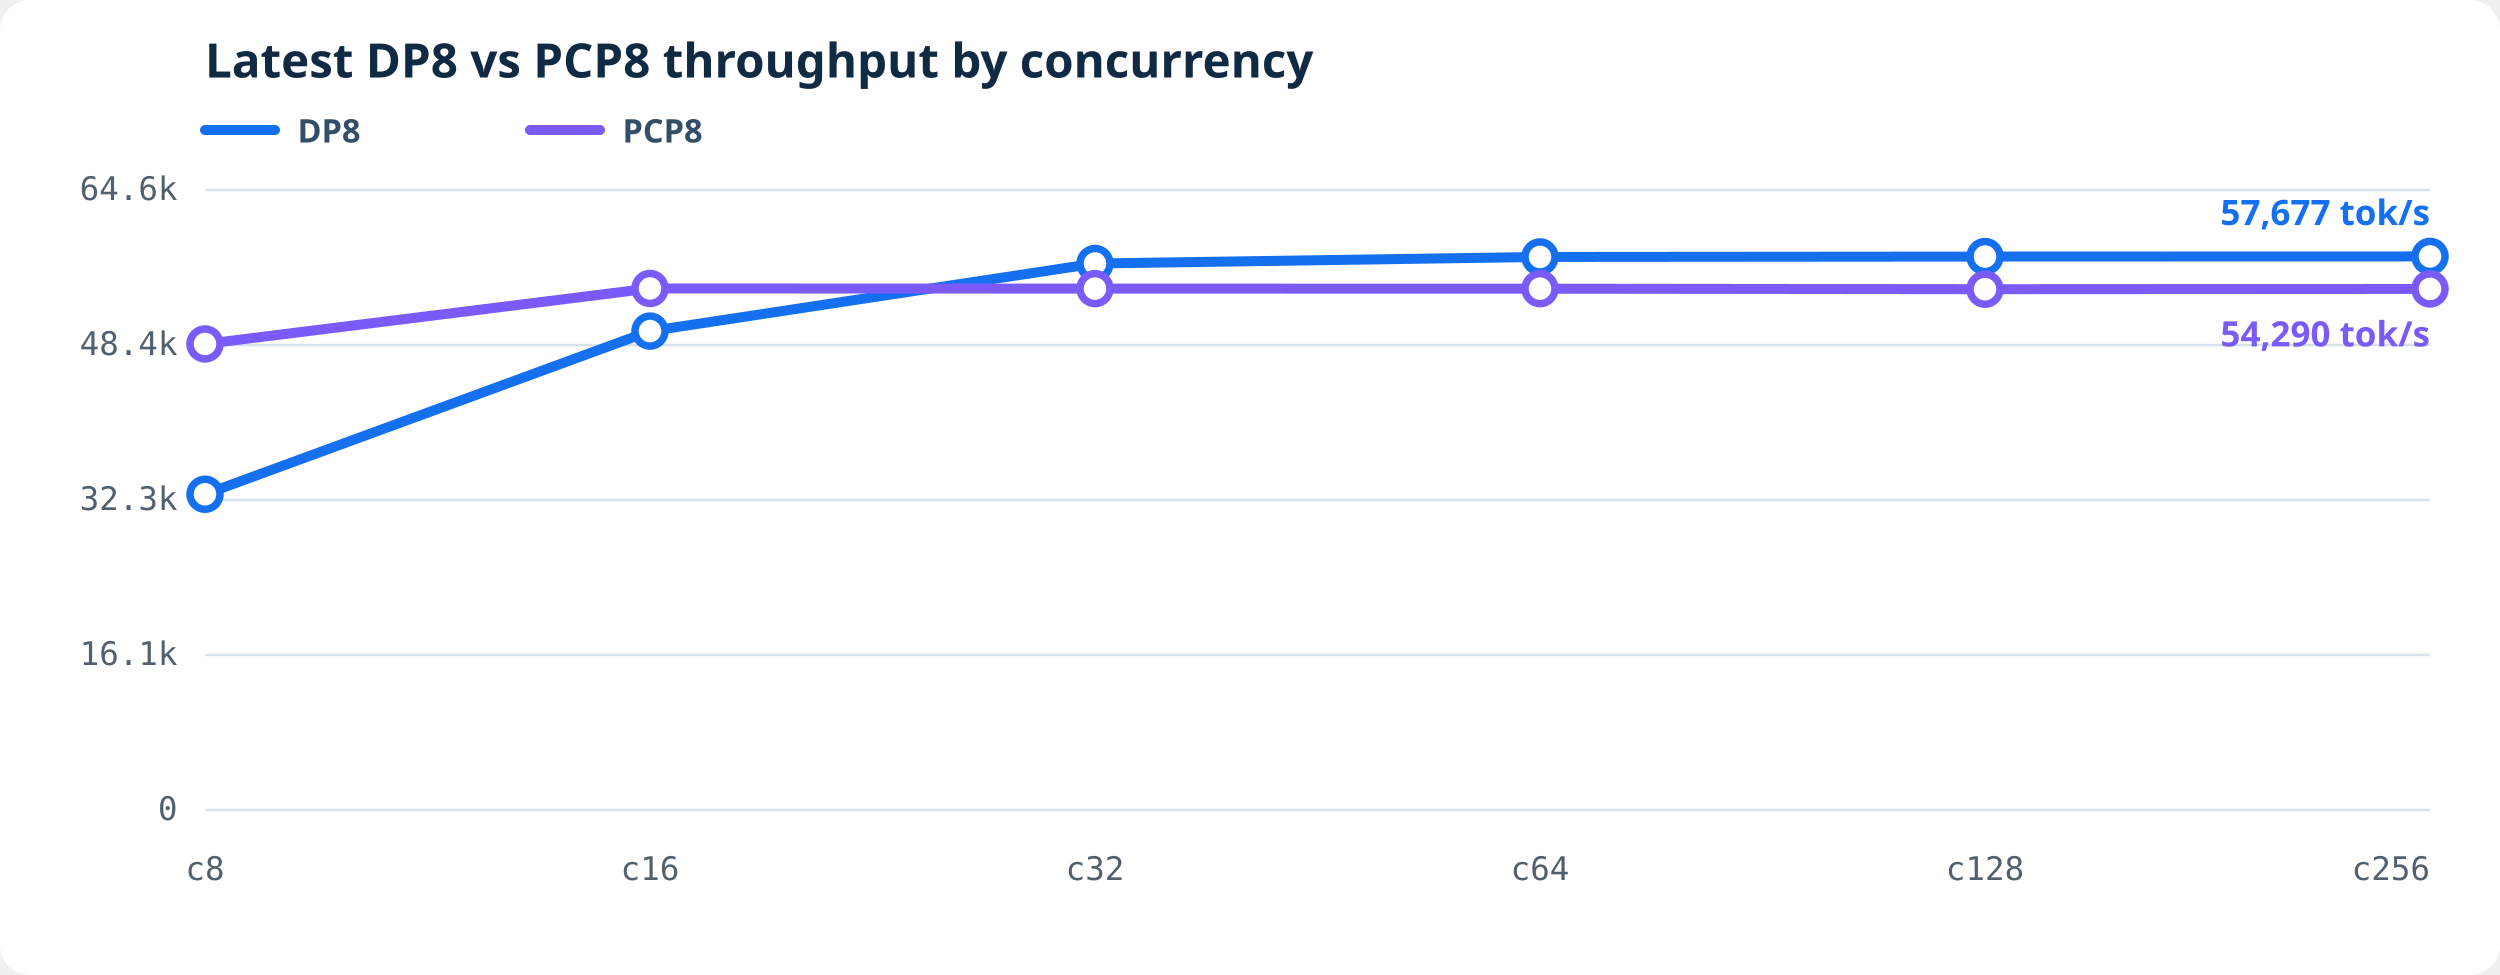
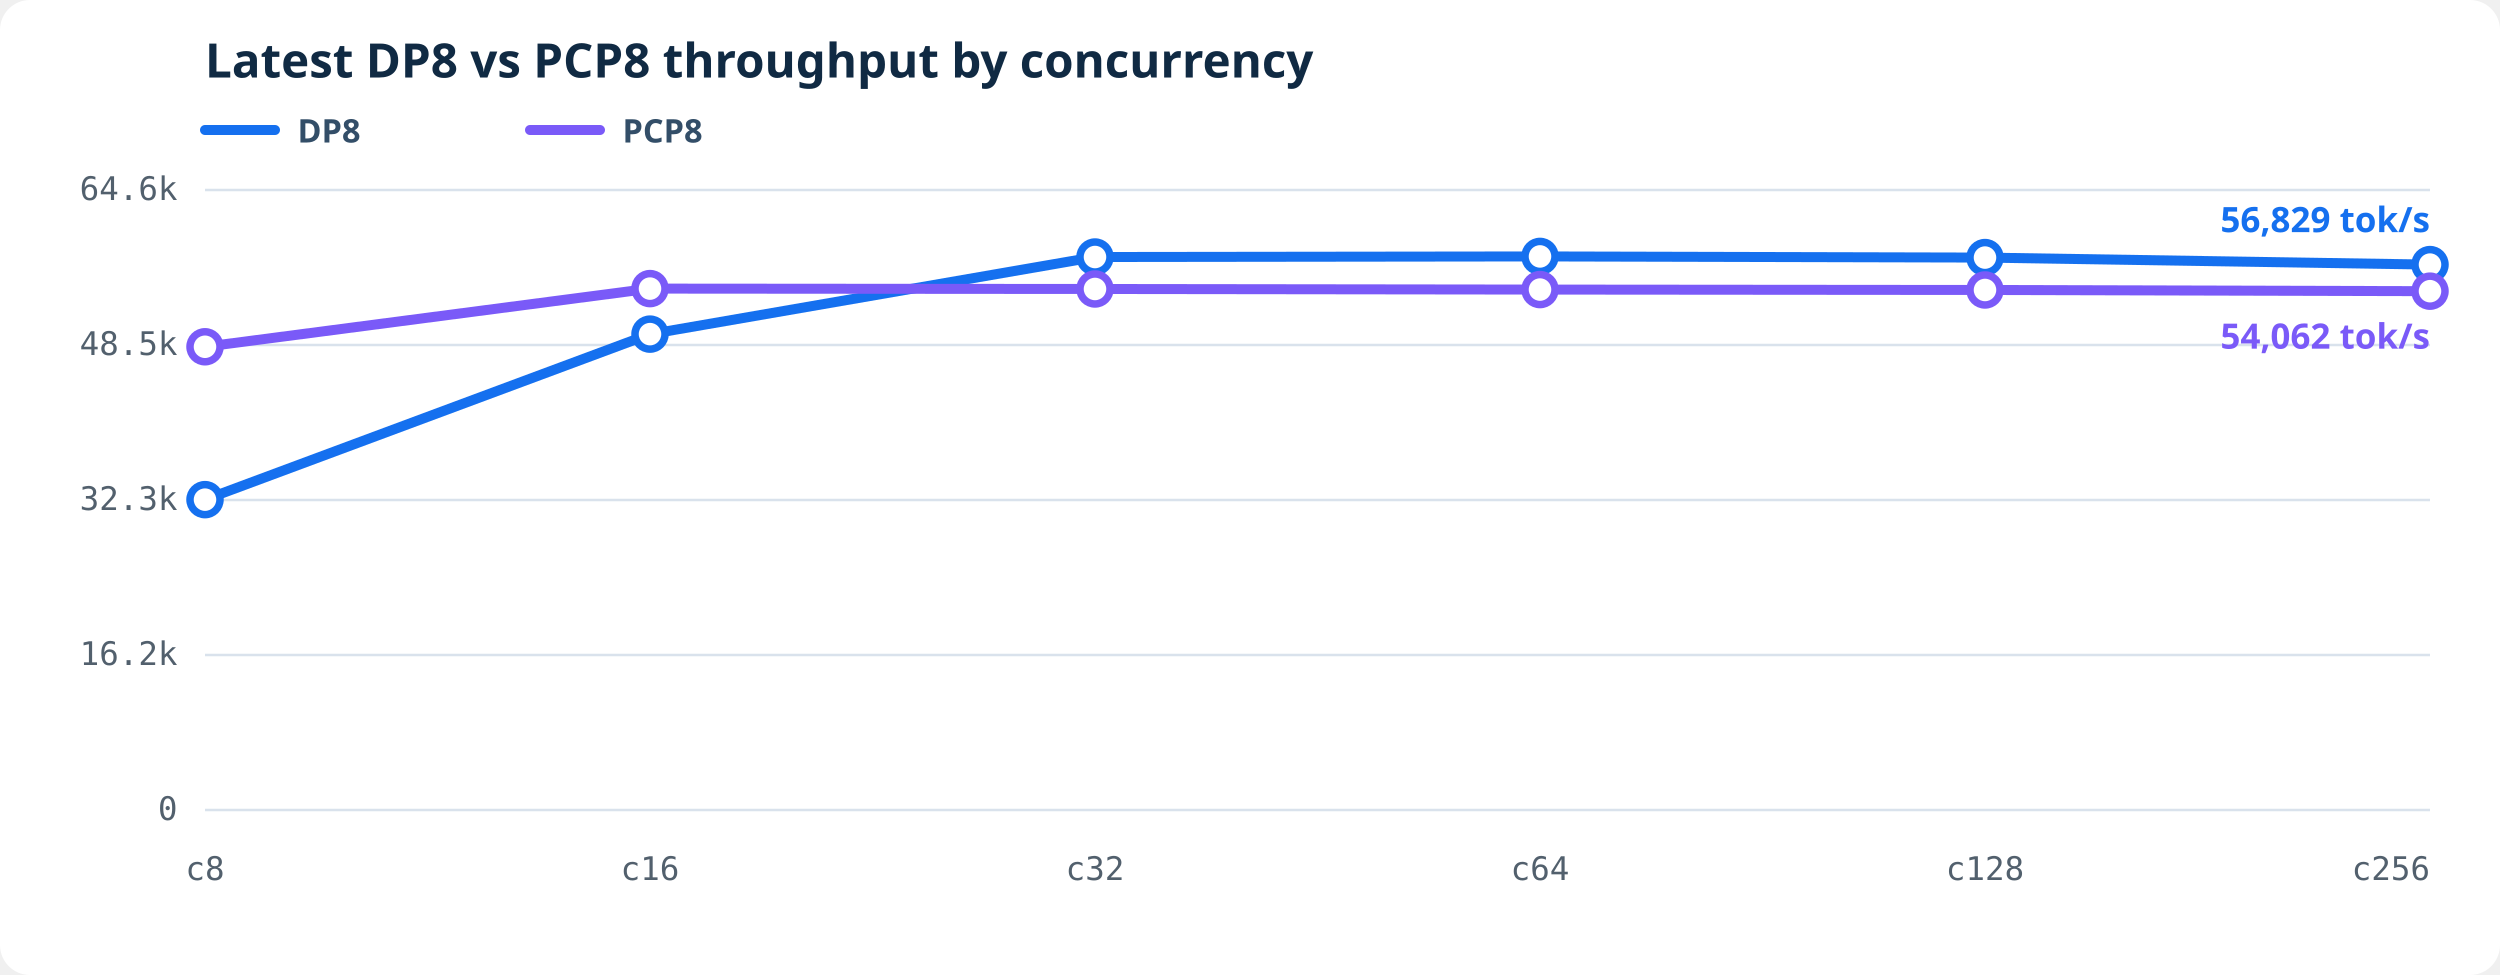
<svg xmlns="http://www.w3.org/2000/svg" viewBox="0 0 1000 390" role="img" aria-labelledby="throughput-title throughput-desc">
  <style>.bg{fill:#fff}.grid{stroke:#d9e2ec;stroke-width:1}.axis{fill:#52606d;font:13px ui-monospace,SFMono-Regular,Consolas,monospace}.heading{fill:#102a43;font:600 19px system-ui,sans-serif}.line{fill:none;stroke-width:4;stroke-linejoin:round;stroke-linecap:round}.dot{fill:#fff;stroke-width:3}.latest{stroke-width:3}.legend{fill:#334e68;font:600 13px system-ui,sans-serif}.value{font:600 14px system-ui,sans-serif}</style>
  <rect class="bg" width="1000" height="390" rx="12" />
  <text class="heading" x="82" y="31">Latest DP8 vs PCP8 throughput by concurrency</text>
  <line x1="82" y1="52" x2="110" y2="52" stroke="#1570ef" stroke-width="4" stroke-linecap="round" />
  <text class="legend" x="119" y="57">DP8</text>
  <line x1="212" y1="52" x2="240" y2="52" stroke="#7a5af8" stroke-width="4" stroke-linecap="round" />
  <text class="legend" x="249" y="57">PCP8</text>
  <line class="grid" x1="82" y1="324.00" x2="972" y2="324.00" />
  <text class="axis" text-anchor="end" x="71" y="328.00">0</text>
  <line class="grid" x1="82" y1="262.00" x2="972" y2="262.00" />
-   <text class="axis" text-anchor="end" x="71" y="266.00">16.1k</text>
+   <text class="axis" text-anchor="end" x="71" y="266.00">16.2k</text>
  <line class="grid" x1="82" y1="200.00" x2="972" y2="200.00" />
  <text class="axis" text-anchor="end" x="71" y="204.00">32.3k</text>
  <line class="grid" x1="82" y1="138.00" x2="972" y2="138.00" />
-   <text class="axis" text-anchor="end" x="71" y="142.00">48.4k</text>
+   <text class="axis" text-anchor="end" x="71" y="142.00">48.5k</text>
  <line class="grid" x1="82" y1="76.00" x2="972" y2="76.00" />
  <text class="axis" text-anchor="end" x="71" y="80.00">64.6k</text>
  <text class="axis" text-anchor="middle" x="82.00" y="352">c8</text>
  <text class="axis" text-anchor="middle" x="260.00" y="352">c16</text>
  <text class="axis" text-anchor="middle" x="438.00" y="352">c32</text>
  <text class="axis" text-anchor="middle" x="616.00" y="352">c64</text>
  <text class="axis" text-anchor="middle" x="794.00" y="352">c128</text>
  <text class="axis" text-anchor="end" x="972.00" y="352">c256</text>
-   <polyline class="line" stroke="#1570ef" points="82.00,197.70 260.00,132.44 438.00,105.40 616.00,102.78 794.00,102.62 972.00,102.57" />
-   <circle class="dot" fill="#fff" stroke="#1570ef" cx="82.00" cy="197.70" r="6" />
-   <circle class="dot" fill="#fff" stroke="#1570ef" cx="260.00" cy="132.44" r="6" />
-   <circle class="dot" fill="#fff" stroke="#1570ef" cx="438.00" cy="105.40" r="6" />
-   <circle class="dot" fill="#fff" stroke="#1570ef" cx="616.00" cy="102.78" r="6" />
-   <circle class="dot" fill="#fff" stroke="#1570ef" cx="794.00" cy="102.62" r="6" />
-   <circle class="dot latest" fill="#1570ef" stroke="#1570ef" cx="972.00" cy="102.57" r="6" />
-   <text class="value" fill="#1570ef" text-anchor="end" x="972.00" y="90.00">57,677 tok/s</text>
-   <polyline class="line" stroke="#7a5af8" points="82.00,137.58 260.00,115.38 438.00,115.44 616.00,115.47 794.00,115.68 972.00,115.57" />
-   <circle class="dot" fill="#fff" stroke="#7a5af8" cx="82.00" cy="137.58" r="6" />
-   <circle class="dot" fill="#fff" stroke="#7a5af8" cx="260.00" cy="115.38" r="6" />
-   <circle class="dot" fill="#fff" stroke="#7a5af8" cx="438.00" cy="115.44" r="6" />
-   <circle class="dot" fill="#fff" stroke="#7a5af8" cx="616.00" cy="115.47" r="6" />
-   <circle class="dot" fill="#fff" stroke="#7a5af8" cx="794.00" cy="115.68" r="6" />
-   <circle class="dot latest" fill="#7a5af8" stroke="#7a5af8" cx="972.00" cy="115.57" r="6" />
-   <text class="value" fill="#7a5af8" text-anchor="end" x="972.00" y="138.57">54,290 tok/s</text>
+   <polyline class="line" stroke="#1570ef" points="82.00,199.86 260.00,133.65 438.00,102.81 616.00,102.57 794.00,103.03 972.00,105.84" />
+   <circle class="dot" fill="#fff" stroke="#1570ef" cx="82.00" cy="199.86" r="6" />
+   <circle class="dot" fill="#fff" stroke="#1570ef" cx="260.00" cy="133.65" r="6" />
+   <circle class="dot" fill="#fff" stroke="#1570ef" cx="438.00" cy="102.81" r="6" />
+   <circle class="dot" fill="#fff" stroke="#1570ef" cx="616.00" cy="102.57" r="6" />
+   <circle class="dot" fill="#fff" stroke="#1570ef" cx="794.00" cy="103.03" r="6" />
+   <circle class="dot latest" fill="#1570ef" stroke="#1570ef" cx="972.00" cy="105.84" r="6" />
+   <text class="value" fill="#1570ef" text-anchor="end" x="972.00" y="92.84">56,829 tok/s</text>
+   <polyline class="line" stroke="#7a5af8" points="82.00,138.71 260.00,115.44 438.00,115.59 616.00,115.83 794.00,115.99 972.00,116.47" />
+   <circle class="dot" fill="#fff" stroke="#7a5af8" cx="82.00" cy="138.71" r="6" />
+   <circle class="dot" fill="#fff" stroke="#7a5af8" cx="260.00" cy="115.44" r="6" />
+   <circle class="dot" fill="#fff" stroke="#7a5af8" cx="438.00" cy="115.59" r="6" />
+   <circle class="dot" fill="#fff" stroke="#7a5af8" cx="616.00" cy="115.83" r="6" />
+   <circle class="dot" fill="#fff" stroke="#7a5af8" cx="794.00" cy="115.99" r="6" />
+   <circle class="dot latest" fill="#7a5af8" stroke="#7a5af8" cx="972.00" cy="116.47" r="6" />
+   <text class="value" fill="#7a5af8" text-anchor="end" x="972.00" y="139.47">54,062 tok/s</text>
</svg>
